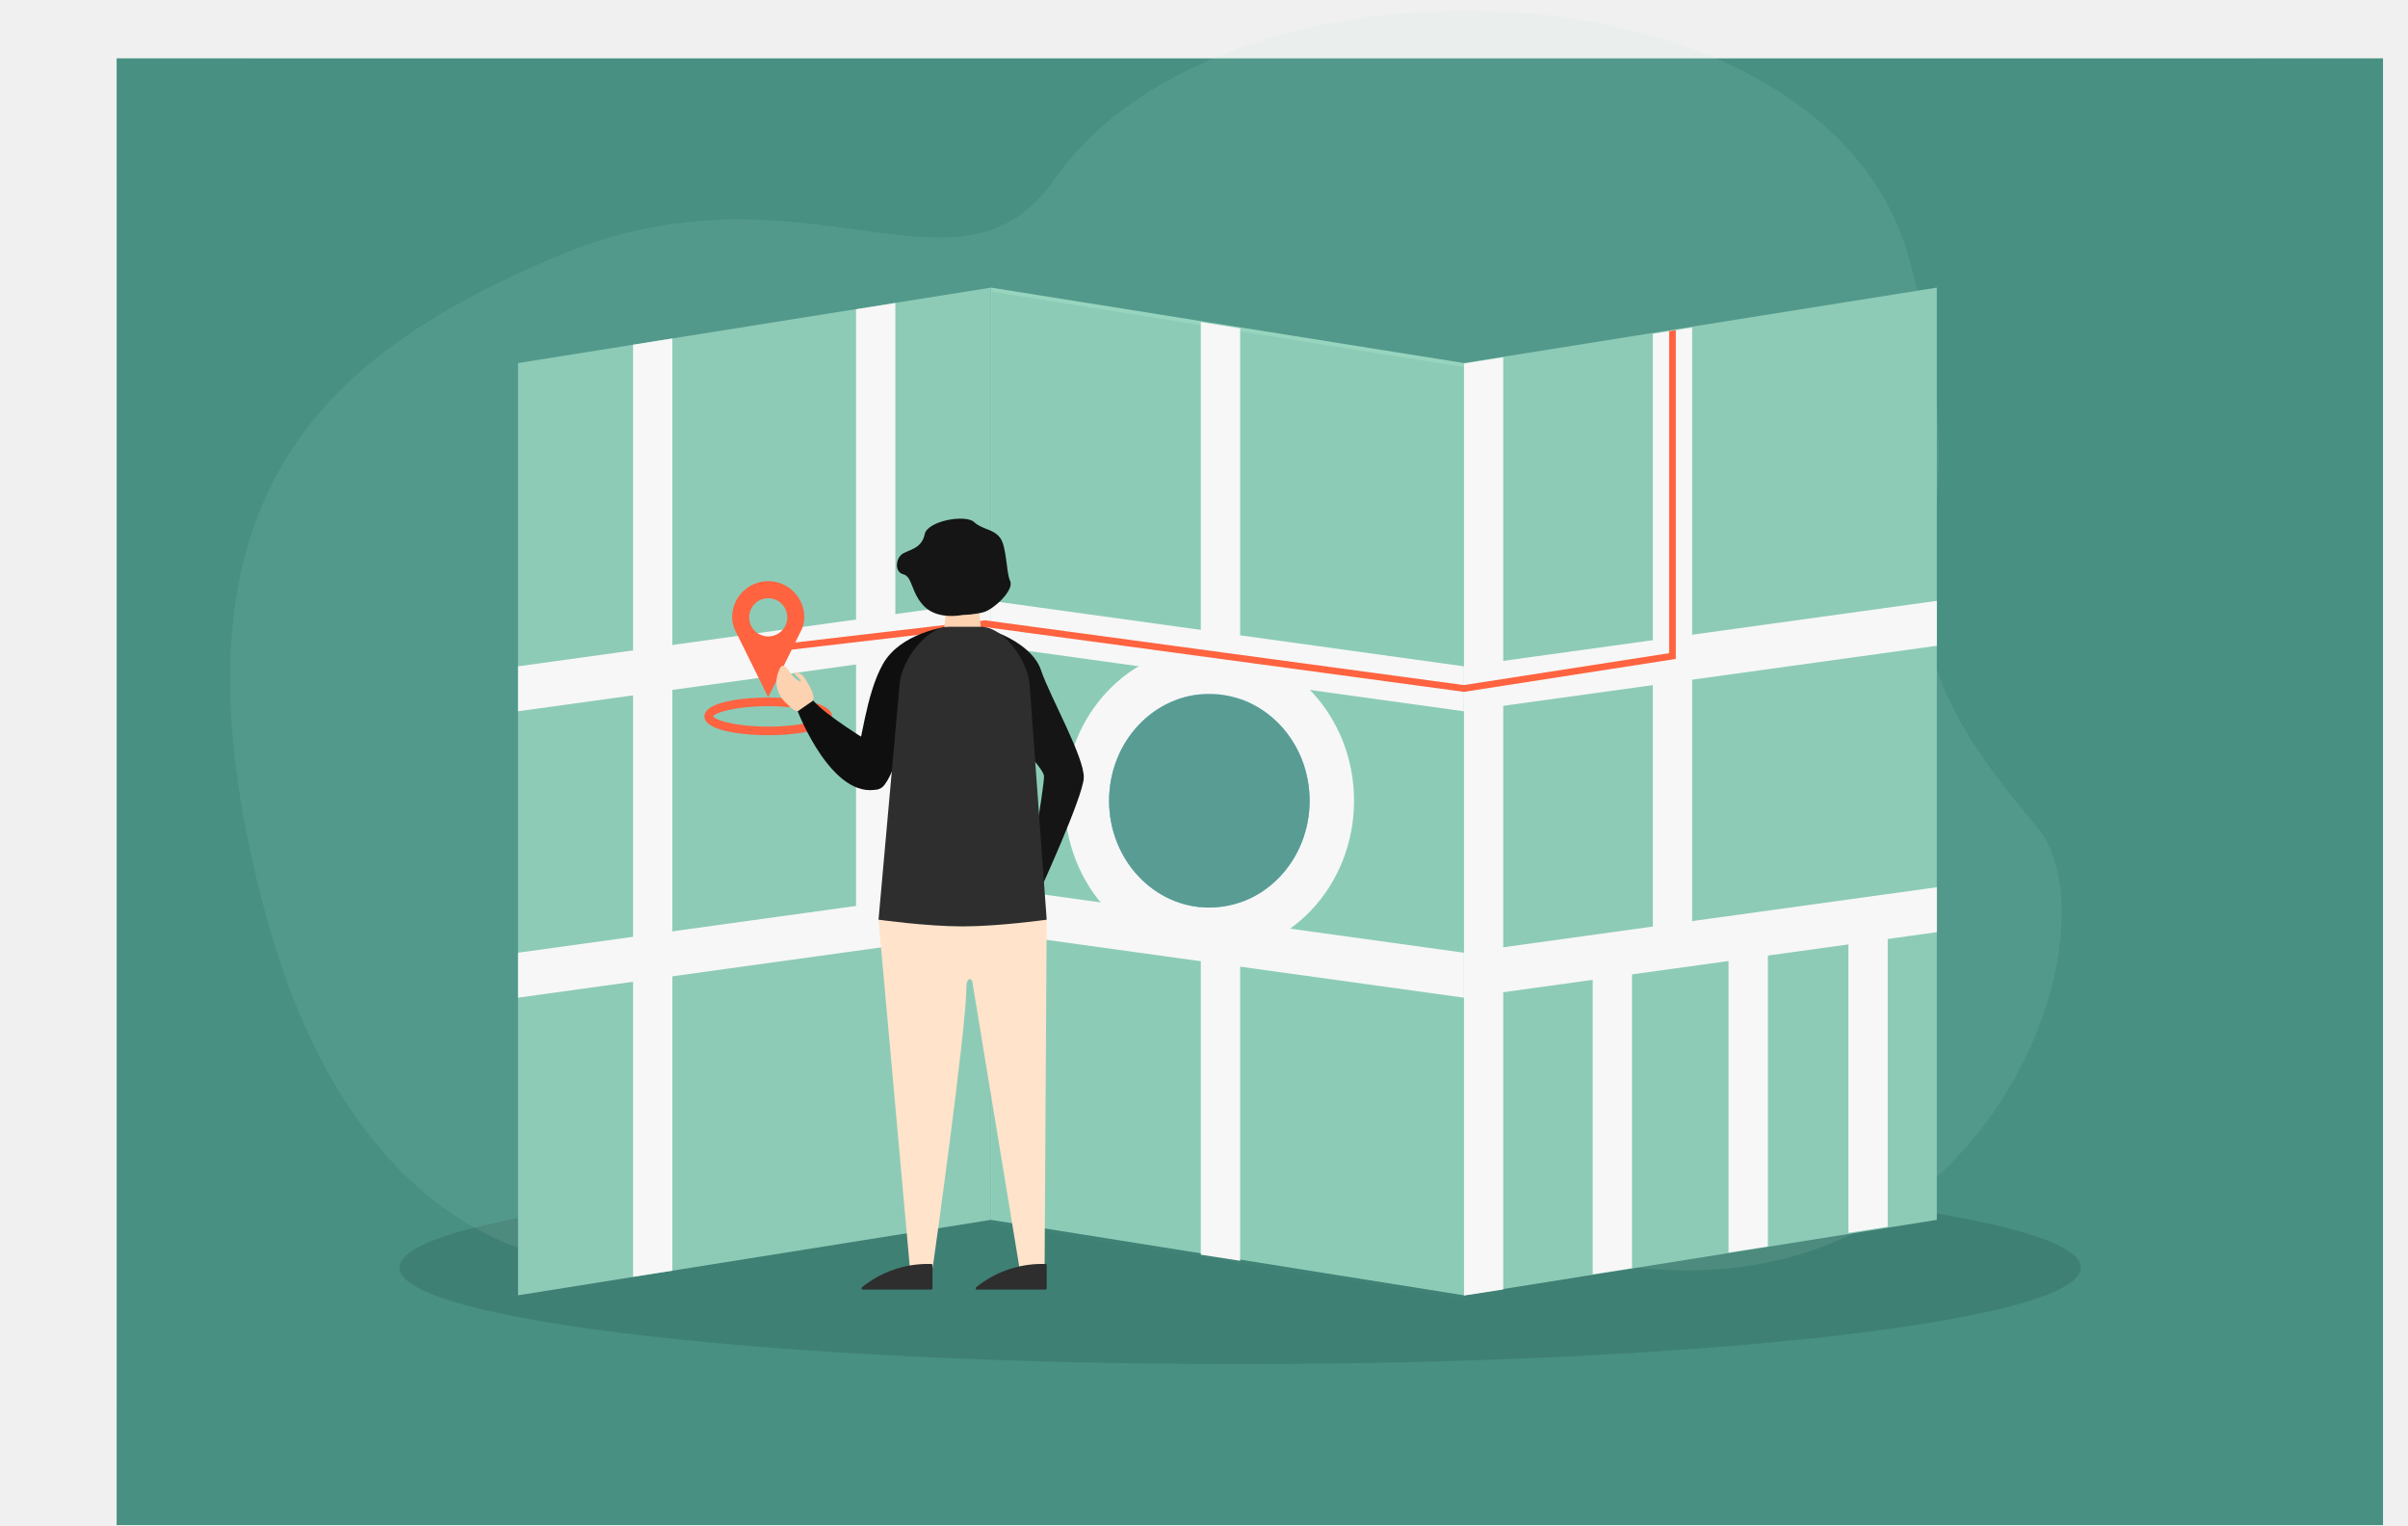
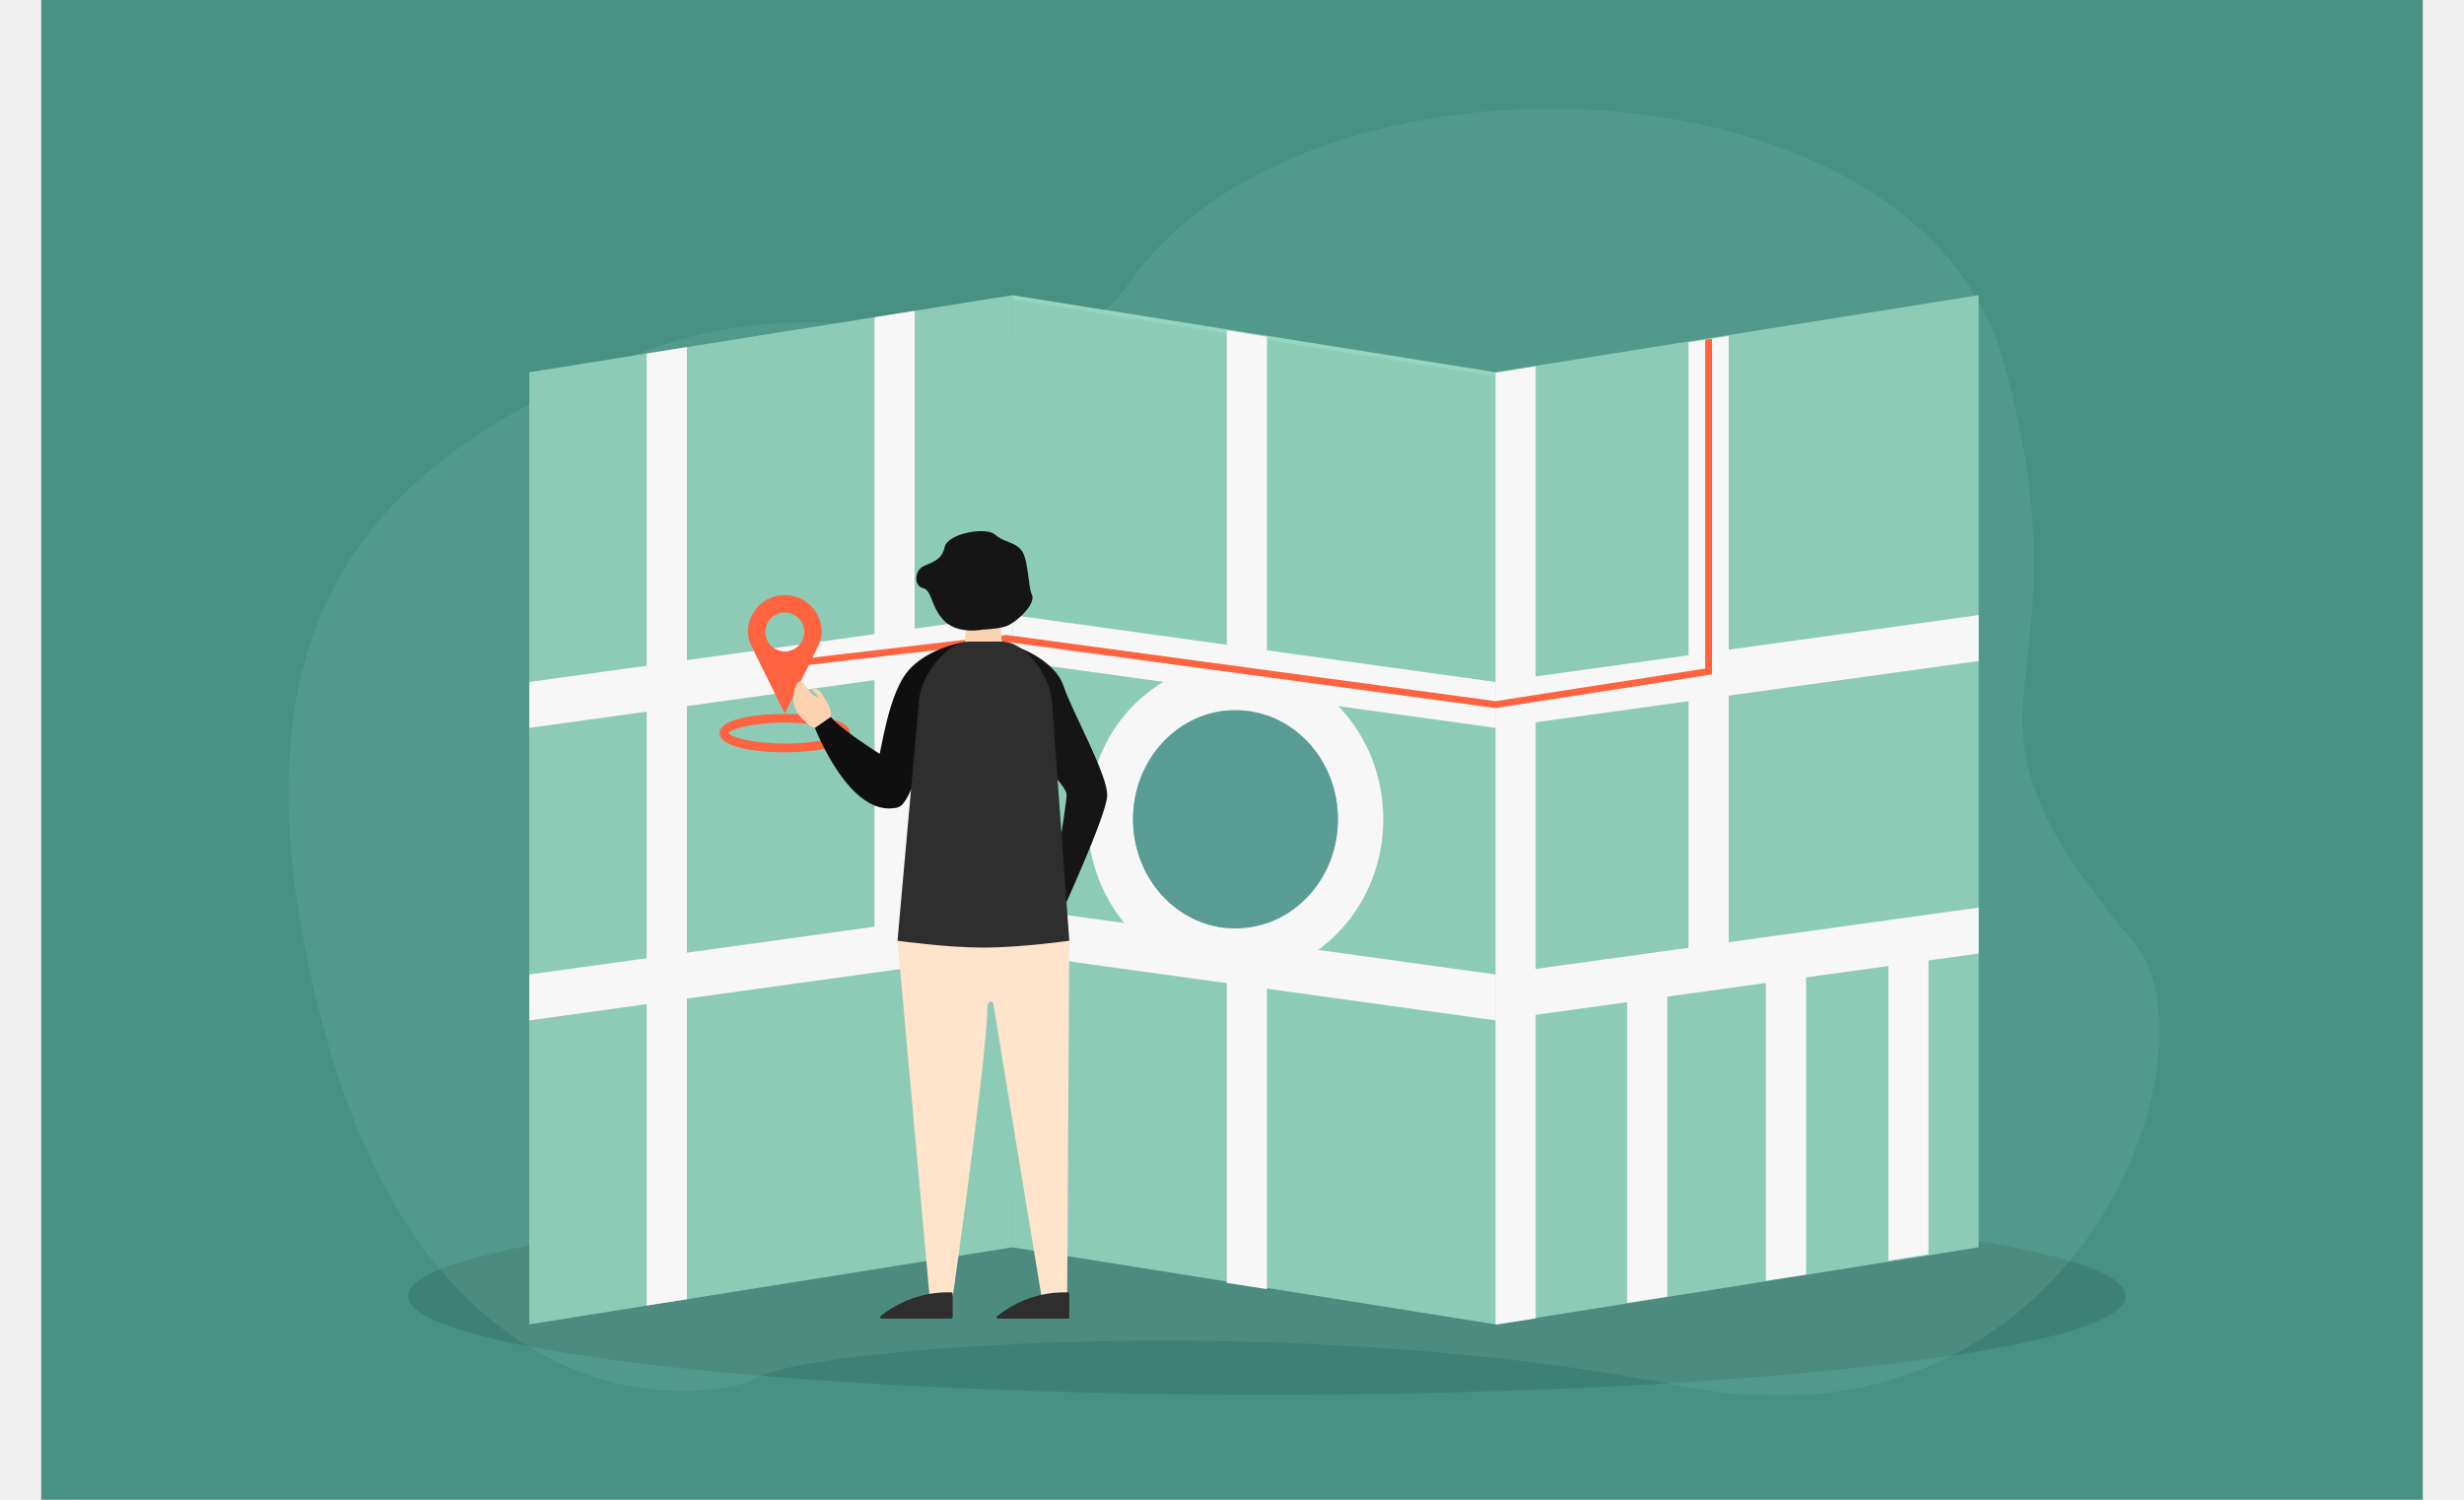
- <svg xmlns="http://www.w3.org/2000/svg" width="289" height="183" viewBox="0 0 289 183" fill="none">
-   <path d="M14 23C14 14.163 21.163 7 30 7H270C278.837 7 286 14.163 286 23V167C286 175.837 278.837 183 270 183H30C21.163 183 14 175.837 14 167V23Z" fill="white" />
-   <rect x="14" y="7" width="272" height="176" fill="#479082" />
-   <g clip-path="url(#clip0_400:2152)">
-     <path opacity="0.11" d="M148.837 163.683C204.558 163.683 249.73 158.497 249.73 152.1C249.73 145.704 204.558 140.518 148.837 140.518C93.115 140.518 47.943 145.704 47.943 152.1C47.943 158.497 93.115 163.683 148.837 163.683Z" fill="black" />
-     <path opacity="0.11" d="M82.73 150.298C78.087 153.146 44.587 157.734 31.668 108.905C18.749 60.076 38.402 42.813 66.735 30.796C96.528 18.159 114.987 38.117 126.527 21.55C147.136 -8.038 219.104 -5.667 229.148 31.104C240.222 71.646 219.305 69.737 244.422 99.164C254.929 111.474 238.187 160.516 191.152 151.287C144.118 142.059 88.174 146.958 82.73 150.298Z" fill="#B6E7D6" />
-     <path d="M118.934 146.374L175.692 155.427V43.565L118.934 34.511V146.374Z" fill="#97D5BF" />
-     <path opacity="0.13" d="M119 146.861L175.758 155.915V44.053L119 34.999V146.861Z" fill="#479082" />
-     <path d="M118.934 146.374L62.176 155.427V43.565L118.934 34.511V146.374Z" fill="#8DCBB7" />
-     <path d="M232.451 146.374L175.692 155.427V43.565L232.451 34.511V146.374Z" fill="#8DCBB7" />
-     <path d="M118.934 77.489L62.176 85.349V79.955L118.934 72.096V77.489Z" fill="#F7F7F7" />
-     <path d="M118.934 111.854L62.176 119.714V114.32L118.934 106.461V111.854Z" fill="#F7F7F7" />
-     <path d="M232.451 77.489L175.692 85.349V79.955L232.451 72.096V77.489Z" fill="#F7F7F7" />
-     <path d="M145.143 108.905C151.788 108.905 157.176 103.166 157.176 96.086C157.176 89.007 151.788 83.267 145.143 83.267C138.498 83.267 133.11 89.007 133.11 96.086C133.11 103.166 138.498 108.905 145.143 108.905Z" fill="#0E538C" />
-     <path d="M232.451 111.854L175.692 119.714V114.32L232.451 106.461V111.854Z" fill="#F7F7F7" />
-     <path d="M118.934 77.489L175.692 85.349V79.955L118.934 72.096V77.489Z" fill="#F7F7F7" />
-     <path d="M118.934 111.854L175.692 119.714V114.32L118.934 106.461V111.854Z" fill="#F7F7F7" />
-     <path d="M80.696 152.473L75.977 153.205V41.364L80.696 40.611V152.473Z" fill="#F7F7F7" />
-     <path d="M107.458 110.115L102.739 110.846V37.109L107.458 36.356V110.115Z" fill="#F7F7F7" />
-     <path d="M144.118 150.556L148.837 151.287V39.404L144.118 38.651V150.556Z" fill="#F7F7F7" />
-     <path d="M180.411 154.729L175.692 155.461V43.62L180.411 42.867V154.729Z" fill="#F7F7F7" />
-     <path d="M203.085 113.536L198.366 114.267V40.051L203.085 39.298V113.536Z" fill="#F7F7F7" />
-     <path d="M226.56 147.203L221.841 147.935V108.87L226.56 108.118V147.203Z" fill="#F7F7F7" />
-     <path d="M212.174 149.566L207.455 150.298V111.233L212.174 110.481V149.566Z" fill="#F7F7F7" />
-     <path d="M195.871 152.173L191.152 152.905V113.84L195.871 113.087V152.173Z" fill="#F7F7F7" />
-     <path d="M145.143 77.588C135.553 77.588 127.779 85.87 127.779 96.086C127.779 106.303 135.553 114.584 145.143 114.584C154.733 114.584 162.507 106.302 162.507 96.086C162.507 85.869 154.733 77.588 145.143 77.588ZM145.143 108.905C138.498 108.905 133.11 103.166 133.11 96.086C133.11 89.006 138.498 83.267 145.143 83.267C151.789 83.267 157.176 89.006 157.176 96.086C157.176 103.166 151.789 108.905 145.143 108.905Z" fill="#F7F7F7" />
-     <path d="M145.143 108.905C151.788 108.905 157.176 103.166 157.176 96.086C157.176 89.007 151.788 83.267 145.143 83.267C138.498 83.267 133.11 89.007 133.11 96.086C133.11 103.166 138.498 108.905 145.143 108.905Z" fill="#CCE9FF" />
-     <path opacity="0.86" d="M145.143 108.905C151.788 108.905 157.176 103.166 157.176 96.086C157.176 89.007 151.788 83.267 145.143 83.267C138.498 83.267 133.11 89.007 133.11 96.086C133.11 103.166 138.498 108.905 145.143 108.905Z" fill="#479082" />
-     <path d="M175.696 83.018L175.639 83.01L118.212 75.241L91.559 78.358L91.466 77.559L118.219 74.43L175.688 82.205L200.324 78.377V39.739L201.127 39.61V79.067L175.696 83.018Z" fill="#FF6340" />
-     <path d="M92.197 88.222C89.354 88.222 84.541 87.746 84.541 85.961C84.541 84.175 89.354 83.699 92.197 83.699C95.041 83.699 99.853 84.175 99.853 85.961C99.853 87.746 95.041 88.222 92.197 88.222ZM85.581 85.961C85.814 86.401 88.223 87.188 92.197 87.188C96.171 87.188 98.58 86.401 98.813 85.961C98.58 85.521 96.171 84.734 92.197 84.734C88.223 84.734 85.814 85.521 85.581 85.961Z" fill="#FF6340" />
-     <path d="M96.528 74.076C96.528 71.68 94.589 69.737 92.197 69.737C89.805 69.737 87.867 71.68 87.867 74.076C87.867 74.08 87.867 74.084 87.867 74.088C87.868 74.649 88.016 75.2 88.264 75.703L92.197 83.666L96.13 75.703C96.379 75.2 96.526 74.649 96.528 74.088C96.528 74.084 96.528 74.08 96.528 74.076ZM92.197 76.369C90.934 76.369 89.909 75.342 89.909 74.076C89.909 72.81 90.934 71.784 92.197 71.784C93.461 71.784 94.485 72.81 94.485 74.076C94.485 75.342 93.461 76.369 92.197 76.369Z" fill="#FF6340" />
-     <path d="M94.515 84.514C94.515 84.514 92.381 82.96 93.516 80.359C94.164 78.873 94.769 81.235 95.884 81.693C95.884 81.693 96.314 81.981 95.984 81.517C95.653 81.052 95.383 81.02 95.417 80.828C95.452 80.636 95.531 80.606 95.831 80.746C96.278 80.956 96.39 81.057 96.707 81.581C97.024 82.105 98.169 83.79 97.332 84.385C96.495 84.98 96.002 86.149 94.515 84.514Z" fill="#FCD2B1" />
-     <path d="M117.901 76.993H113.157L113.715 71.646H117.343L117.901 76.993Z" fill="#FCD2B1" />
-     <path d="M115.529 73.786C118.358 73.786 120.652 71.488 120.652 68.653C120.652 65.818 118.358 63.52 115.529 63.52C112.7 63.52 110.406 65.818 110.406 68.653C110.406 71.488 112.7 73.786 115.529 73.786Z" fill="#FAB9AF" />
-     <path d="M105.437 110.356L109.195 152.085H111.946C111.946 152.085 115.978 123.488 115.978 118.531C115.978 117.2 116.63 117.389 116.689 117.771C116.752 118.172 122.334 152.037 122.334 152.037L125.37 151.942L125.62 110.356C125.62 110.356 121.829 110.155 116.293 110.155C110.756 110.155 105.437 110.356 105.437 110.356Z" fill="#FFE3CA" />
-     <path d="M113.521 75.235C113.521 75.235 108.129 75.923 105.995 79.63C103.86 83.338 103.38 89.689 102.739 90.545C102.099 91.4 104.484 96.373 106.176 94.15C107.867 91.927 108.841 85.761 109.268 84.763C109.694 83.765 113.521 75.235 113.521 75.235Z" fill="#0F0F0F" />
-     <path d="M119.68 75.909C119.68 75.909 123.938 77.402 124.94 80.423C125.942 83.444 130.223 90.977 130.069 93.377C129.914 95.777 124.707 107.102 124.707 107.102L123.288 106.391C123.288 106.391 125.316 94.438 125.3 93.175C125.285 91.912 120.678 88.629 121.735 84.483C121.798 84.234 115.426 79.156 119.68 75.909Z" fill="#151515" />
-     <path d="M115.529 73.787C115.529 73.787 112.635 74.426 110.975 72.81C109.315 71.194 109.552 69.198 108.414 68.913C107.275 68.628 107.513 66.869 108.414 66.394C109.315 65.919 110.643 65.729 110.975 64.113C111.307 62.497 115.853 61.689 116.9 62.639C117.948 63.59 119.229 63.447 120.035 64.54C120.841 65.634 120.762 68.754 121.221 69.673C121.79 70.814 119.239 73.107 118.101 73.44C116.963 73.772 115.529 73.787 115.529 73.787Z" fill="#151515" />
-     <path d="M125.62 110.356C125.62 110.356 119.892 111.161 115.529 111.161C111.166 111.161 105.438 110.356 105.438 110.356L107.966 82.098C108.179 79.329 111.121 75.21 113.892 75.21H117.715C120.525 75.21 123.412 79.386 123.576 82.197L125.62 110.356Z" fill="#2E2E2E" />
-     <path d="M111.758 154.746H103.551C103.401 154.746 103.334 154.556 103.451 154.462C105.69 152.651 108.481 151.664 111.358 151.664H111.758C111.846 151.664 111.918 151.735 111.918 151.823V154.586C111.918 154.674 111.846 154.746 111.758 154.746Z" fill="#2E2E2E" />
-     <path d="M125.461 154.746H117.254C117.103 154.746 117.037 154.556 117.154 154.462C119.393 152.651 122.183 151.664 125.06 151.664H125.461C125.549 151.664 125.62 151.735 125.62 151.823V154.586C125.62 154.674 125.549 154.746 125.461 154.746Z" fill="#2E2E2E" />
-     <path d="M95.739 85.349C95.739 85.349 99.853 96.086 105.437 94.69L104.364 89.037C104.364 89.037 99.101 85.845 97.597 84.064L95.739 85.349Z" fill="#0F0F0F" />
+ <svg xmlns="http://www.w3.org/2000/svg" width="299" height="182" viewBox="0 0 299 182" fill="none">
+   <rect x="5" width="289" height="182" fill="#479082" />
+   <g clip-path="url(#clip0_480:2226)">
+     <path opacity="0.11" d="M153.738 169.246C211.294 169.246 257.953 163.89 257.953 157.282C257.953 150.675 211.294 145.318 153.738 145.318C96.181 145.318 49.522 150.675 49.522 157.282C49.522 163.89 96.181 169.246 153.738 169.246Z" fill="black" />
+     <path opacity="0.11" d="M91.93 167.165C87.134 170.107 52.532 174.846 39.187 124.409C25.842 73.972 46.143 56.14 75.408 43.728C106.182 30.675 125.249 51.29 137.169 34.177C158.457 3.615 232.795 6.064 243.17 44.046C254.608 85.923 233.002 83.951 258.946 114.347C269.799 127.062 252.506 177.72 203.923 168.187C155.339 158.654 97.554 163.715 91.93 167.165Z" fill="#B6E7D6" />
+     <path d="M122.851 151.367L181.478 160.719V45.173L122.851 35.821V151.367Z" fill="#97D5BF" />
+     <path opacity="0.13" d="M122.919 151.87L181.546 161.222V45.676L122.919 36.325V151.87Z" fill="#479082" />
+     <path d="M122.851 151.367L64.224 160.719V45.173L122.851 35.821V151.367Z" fill="#8DCBB7" />
+     <path d="M240.105 151.367L181.478 160.719V45.173L240.105 35.821V151.367Z" fill="#8DCBB7" />
+     <path d="M122.851 80.214L64.224 88.332V82.761L122.851 74.643V80.214Z" fill="#F7F7F7" />
+     <path d="M122.851 115.711L64.224 123.829V118.258L122.851 110.14V115.711Z" fill="#F7F7F7" />
+     <path d="M240.105 80.214L181.478 88.332V82.761L240.105 74.643V80.214Z" fill="#F7F7F7" />
+     <path d="M149.922 112.665C156.787 112.665 162.351 106.736 162.351 99.424C162.351 92.111 156.787 86.183 149.922 86.183C143.058 86.183 137.494 92.111 137.494 99.424C137.494 106.736 143.058 112.665 149.922 112.665Z" fill="#0E538C" />
+     <path d="M240.105 115.711L181.478 123.829V118.258L240.105 110.14V115.711Z" fill="#F7F7F7" />
+     <path d="M122.851 80.214L181.478 88.332V82.761L122.851 74.643V80.214Z" fill="#F7F7F7" />
+     <path d="M122.851 115.711L181.478 123.829V118.258L122.851 110.14V115.711Z" fill="#F7F7F7" />
+     <path d="M83.353 157.667L78.479 158.423V42.899L83.353 42.122V157.667Z" fill="#F7F7F7" />
+     <path d="M110.997 113.914L106.122 114.67V38.504L110.997 37.727V113.914Z" fill="#F7F7F7" />
+     <path d="M148.863 155.687L153.738 156.443V40.875L148.863 40.097V155.687Z" fill="#F7F7F7" />
+     <path d="M186.352 159.997L181.478 160.753V45.229L186.352 44.452V159.997Z" fill="#F7F7F7" />
+     <path d="M209.773 117.448L204.898 118.203V41.543L209.773 40.766V117.448Z" fill="#F7F7F7" />
+     <path d="M234.02 152.224L229.146 152.98V112.629L234.02 111.851V152.224Z" fill="#F7F7F7" />
+     <path d="M219.161 154.665L214.286 155.421V115.069L219.161 114.292V154.665Z" fill="#F7F7F7" />
+     <path d="M202.321 157.357L197.447 158.113V117.762L202.321 116.984V157.357Z" fill="#F7F7F7" />
+     <path d="M149.922 80.316C140.017 80.316 131.987 88.871 131.987 99.424C131.987 109.976 140.017 118.531 149.922 118.531C159.828 118.531 167.858 109.976 167.858 99.423C167.858 88.87 159.828 80.316 149.922 80.316ZM149.922 112.664C143.058 112.664 137.494 106.736 137.494 99.423C137.494 92.111 143.058 86.182 149.922 86.182C156.787 86.182 162.351 92.111 162.351 99.423C162.351 106.736 156.787 112.664 149.922 112.664Z" fill="#F7F7F7" />
+     <path d="M149.922 112.665C156.787 112.665 162.351 106.736 162.351 99.424C162.351 92.111 156.787 86.183 149.922 86.183C143.058 86.183 137.494 92.111 137.494 99.424C137.494 106.736 143.058 112.665 149.922 112.665Z" fill="#CCE9FF" />
+     <path opacity="0.86" d="M149.922 112.665C156.787 112.665 162.351 106.736 162.351 99.424C162.351 92.111 156.787 86.183 149.922 86.183C143.058 86.183 137.494 92.111 137.494 99.424C137.494 106.736 143.058 112.665 149.922 112.665Z" fill="#479082" />
+     <path d="M181.482 85.925L181.422 85.917L122.104 77.892L94.574 81.112L94.478 80.286L122.112 77.054L181.474 85.085L206.921 81.132V41.22L207.75 41.088V81.844L181.482 85.925Z" fill="#FF6340" />
+     <path d="M95.233 91.301C92.296 91.301 87.325 90.809 87.325 88.965C87.325 87.12 92.296 86.628 95.233 86.628C98.17 86.628 103.141 87.12 103.141 88.965C103.141 90.809 98.17 91.301 95.233 91.301ZM88.399 88.965C88.64 89.419 91.128 90.232 95.233 90.232C99.338 90.232 101.826 89.419 102.067 88.965C101.826 88.51 99.338 87.698 95.233 87.698C91.128 87.698 88.64 88.51 88.399 88.965Z" fill="#FF6340" />
+     <path d="M99.706 76.689C99.706 74.213 97.704 72.207 95.233 72.207C92.763 72.207 90.76 74.213 90.76 76.689C90.76 76.693 90.76 76.697 90.76 76.701C90.762 77.281 90.914 77.85 91.171 78.369L95.233 86.595L99.296 78.369C99.552 77.85 99.705 77.281 99.706 76.701C99.706 76.697 99.706 76.693 99.706 76.689ZM95.233 79.057C93.928 79.057 92.87 77.997 92.87 76.689C92.87 75.381 93.928 74.321 95.233 74.321C96.538 74.321 97.597 75.381 97.597 76.689C97.597 77.997 96.538 79.057 95.233 79.057Z" fill="#FF6340" />
+     <path d="M97.627 87.47C97.627 87.47 95.423 85.865 96.595 83.178C97.265 81.643 97.889 84.084 99.041 84.556C99.041 84.556 99.486 84.854 99.144 84.374C98.803 83.895 98.524 83.862 98.559 83.663C98.595 83.465 98.677 83.434 98.986 83.578C99.449 83.795 99.564 83.899 99.892 84.441C100.219 84.982 101.402 86.722 100.537 87.337C99.672 87.952 99.163 89.159 97.627 87.47Z" fill="#FCD2B1" />
+     <path d="M121.783 79.701H116.883L117.459 74.178H121.207L121.783 79.701Z" fill="#FCD2B1" />
+     <path d="M119.333 76.389C122.256 76.389 124.625 74.015 124.625 71.087C124.625 68.159 122.256 65.785 119.333 65.785C116.411 65.785 114.042 68.159 114.042 71.087C114.042 74.015 116.411 76.389 119.333 76.389Z" fill="#FAB9AF" />
+     <path d="M108.909 114.164L112.791 157.266H115.632C115.632 157.266 119.797 127.728 119.797 122.607C119.797 121.233 120.471 121.428 120.532 121.822C120.596 122.236 126.362 157.217 126.362 157.217L129.498 157.119L129.757 114.164C129.757 114.164 125.841 113.956 120.122 113.956C114.403 113.956 108.909 114.164 108.909 114.164Z" fill="#FFE3CA" />
+     <path d="M117.259 77.885C117.259 77.885 111.69 78.597 109.485 82.426C107.28 86.255 106.784 92.816 106.122 93.7C105.461 94.584 107.925 99.72 109.672 97.423C111.419 95.127 112.425 88.759 112.866 87.728C113.307 86.697 117.259 77.885 117.259 77.885Z" fill="#0F0F0F" />
+     <path d="M123.621 78.582C123.621 78.582 128.02 80.124 129.054 83.245C130.089 86.365 134.511 94.146 134.352 96.625C134.192 99.104 128.814 110.802 128.814 110.802L127.348 110.068C127.348 110.068 129.443 97.721 129.427 96.417C129.41 95.112 124.651 91.721 125.743 87.438C125.809 87.181 119.227 81.936 123.621 78.582Z" fill="#151515" />
+     <path d="M119.333 76.39C119.333 76.39 116.344 77.05 114.63 75.381C112.915 73.712 113.16 71.65 111.984 71.356C110.808 71.061 111.053 69.245 111.984 68.754C112.915 68.263 114.287 68.066 114.63 66.397C114.973 64.728 119.668 63.894 120.75 64.876C121.832 65.857 123.155 65.71 123.988 66.839C124.82 67.968 124.738 71.191 125.212 72.141C125.8 73.319 123.166 75.688 121.99 76.031C120.814 76.375 119.333 76.39 119.333 76.39Z" fill="#151515" />
+     <path d="M129.757 114.164C129.757 114.164 123.84 114.995 119.333 114.995C114.827 114.995 108.91 114.164 108.91 114.164L111.521 84.975C111.741 82.115 114.78 77.86 117.643 77.86H121.591C124.494 77.86 127.476 82.174 127.645 85.077L129.757 114.164Z" fill="#2E2E2E" />
+     <path d="M115.439 160.015H106.961C106.806 160.015 106.737 159.819 106.858 159.721C109.171 157.851 112.053 156.831 115.025 156.831H115.439C115.529 156.831 115.603 156.905 115.603 156.996V159.85C115.603 159.941 115.529 160.015 115.439 160.015Z" fill="#2E2E2E" />
+     <path d="M129.592 160.015H121.115C120.96 160.015 120.89 159.819 121.011 159.721C123.324 157.851 126.206 156.831 129.178 156.831H129.592C129.683 156.831 129.757 156.905 129.757 156.996V159.85C129.757 159.941 129.683 160.015 129.592 160.015Z" fill="#2E2E2E" />
+     <path d="M98.892 88.332C98.892 88.332 103.141 99.423 108.909 97.982L107.801 92.143C107.801 92.143 102.364 88.845 100.811 87.006L98.892 88.332Z" fill="#0F0F0F" />
  </g>
  <defs>
-     <clipPath id="clip0_400:2152">
-       <rect width="289" height="162.883" fill="white" transform="translate(0 0.800293)" />
+     <clipPath id="clip0_480:2226">
+       <rect width="298.517" height="168.246" fill="white" transform="translate(0 1)" />
    </clipPath>
  </defs>
</svg>
